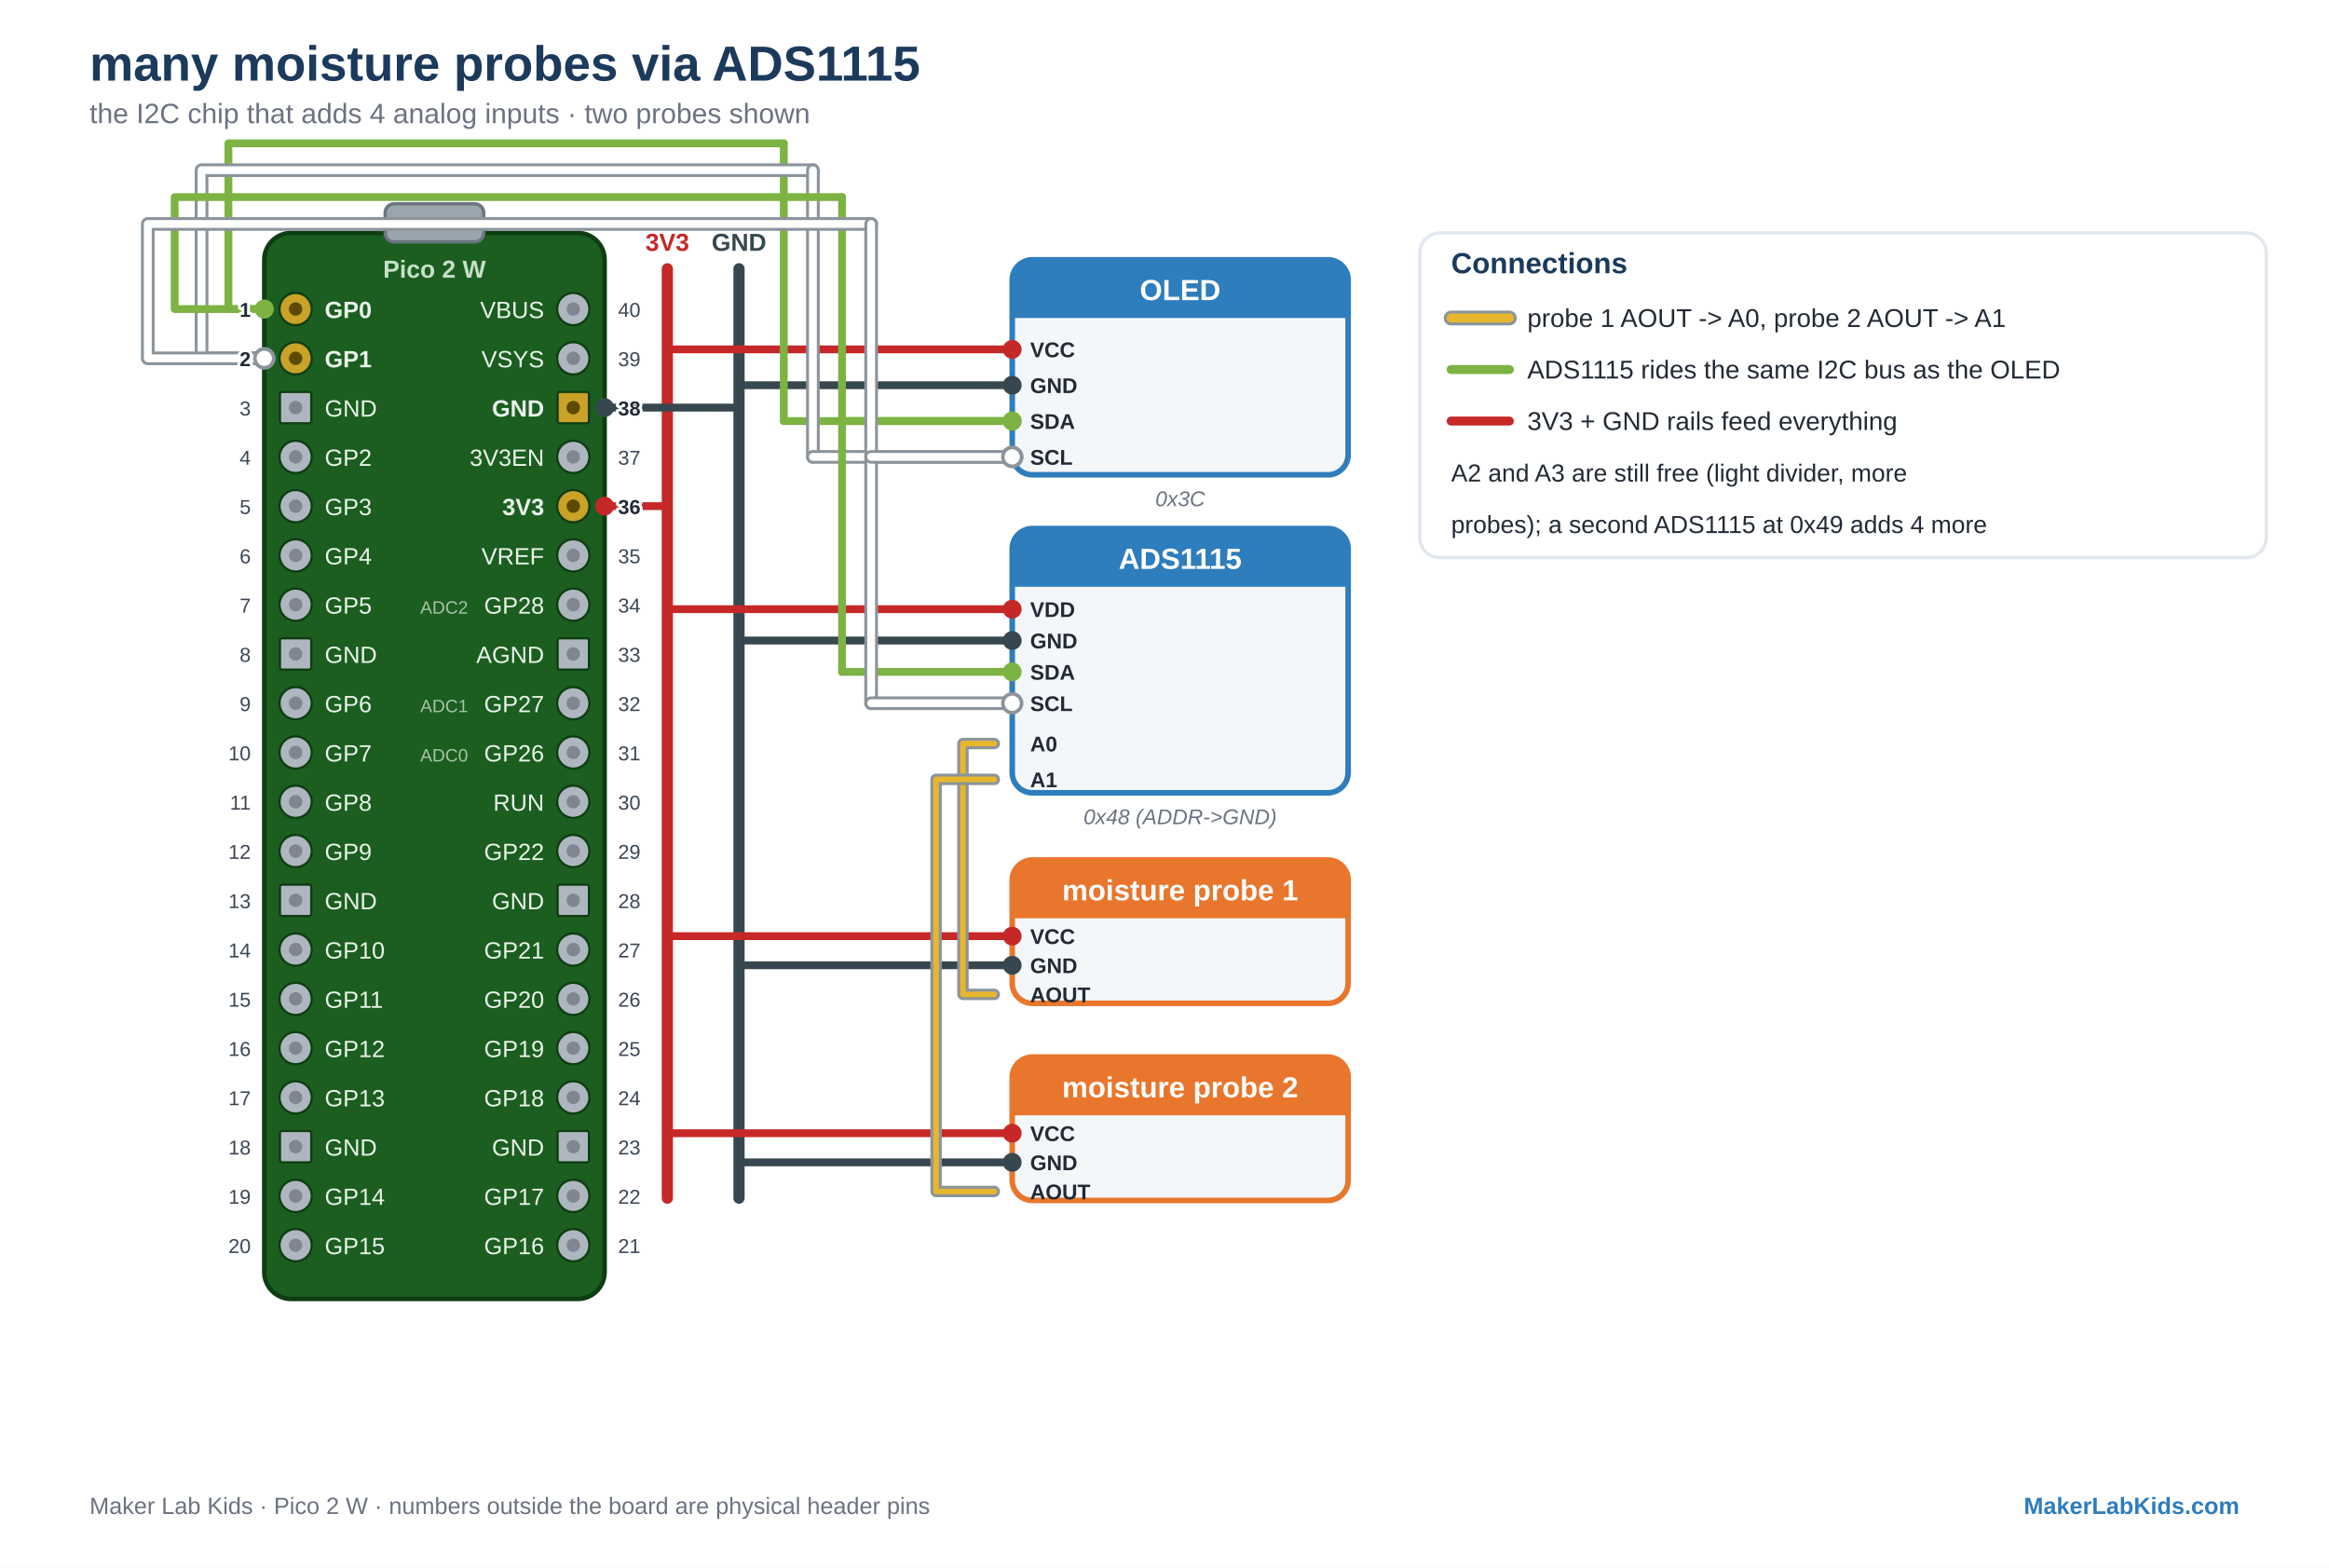
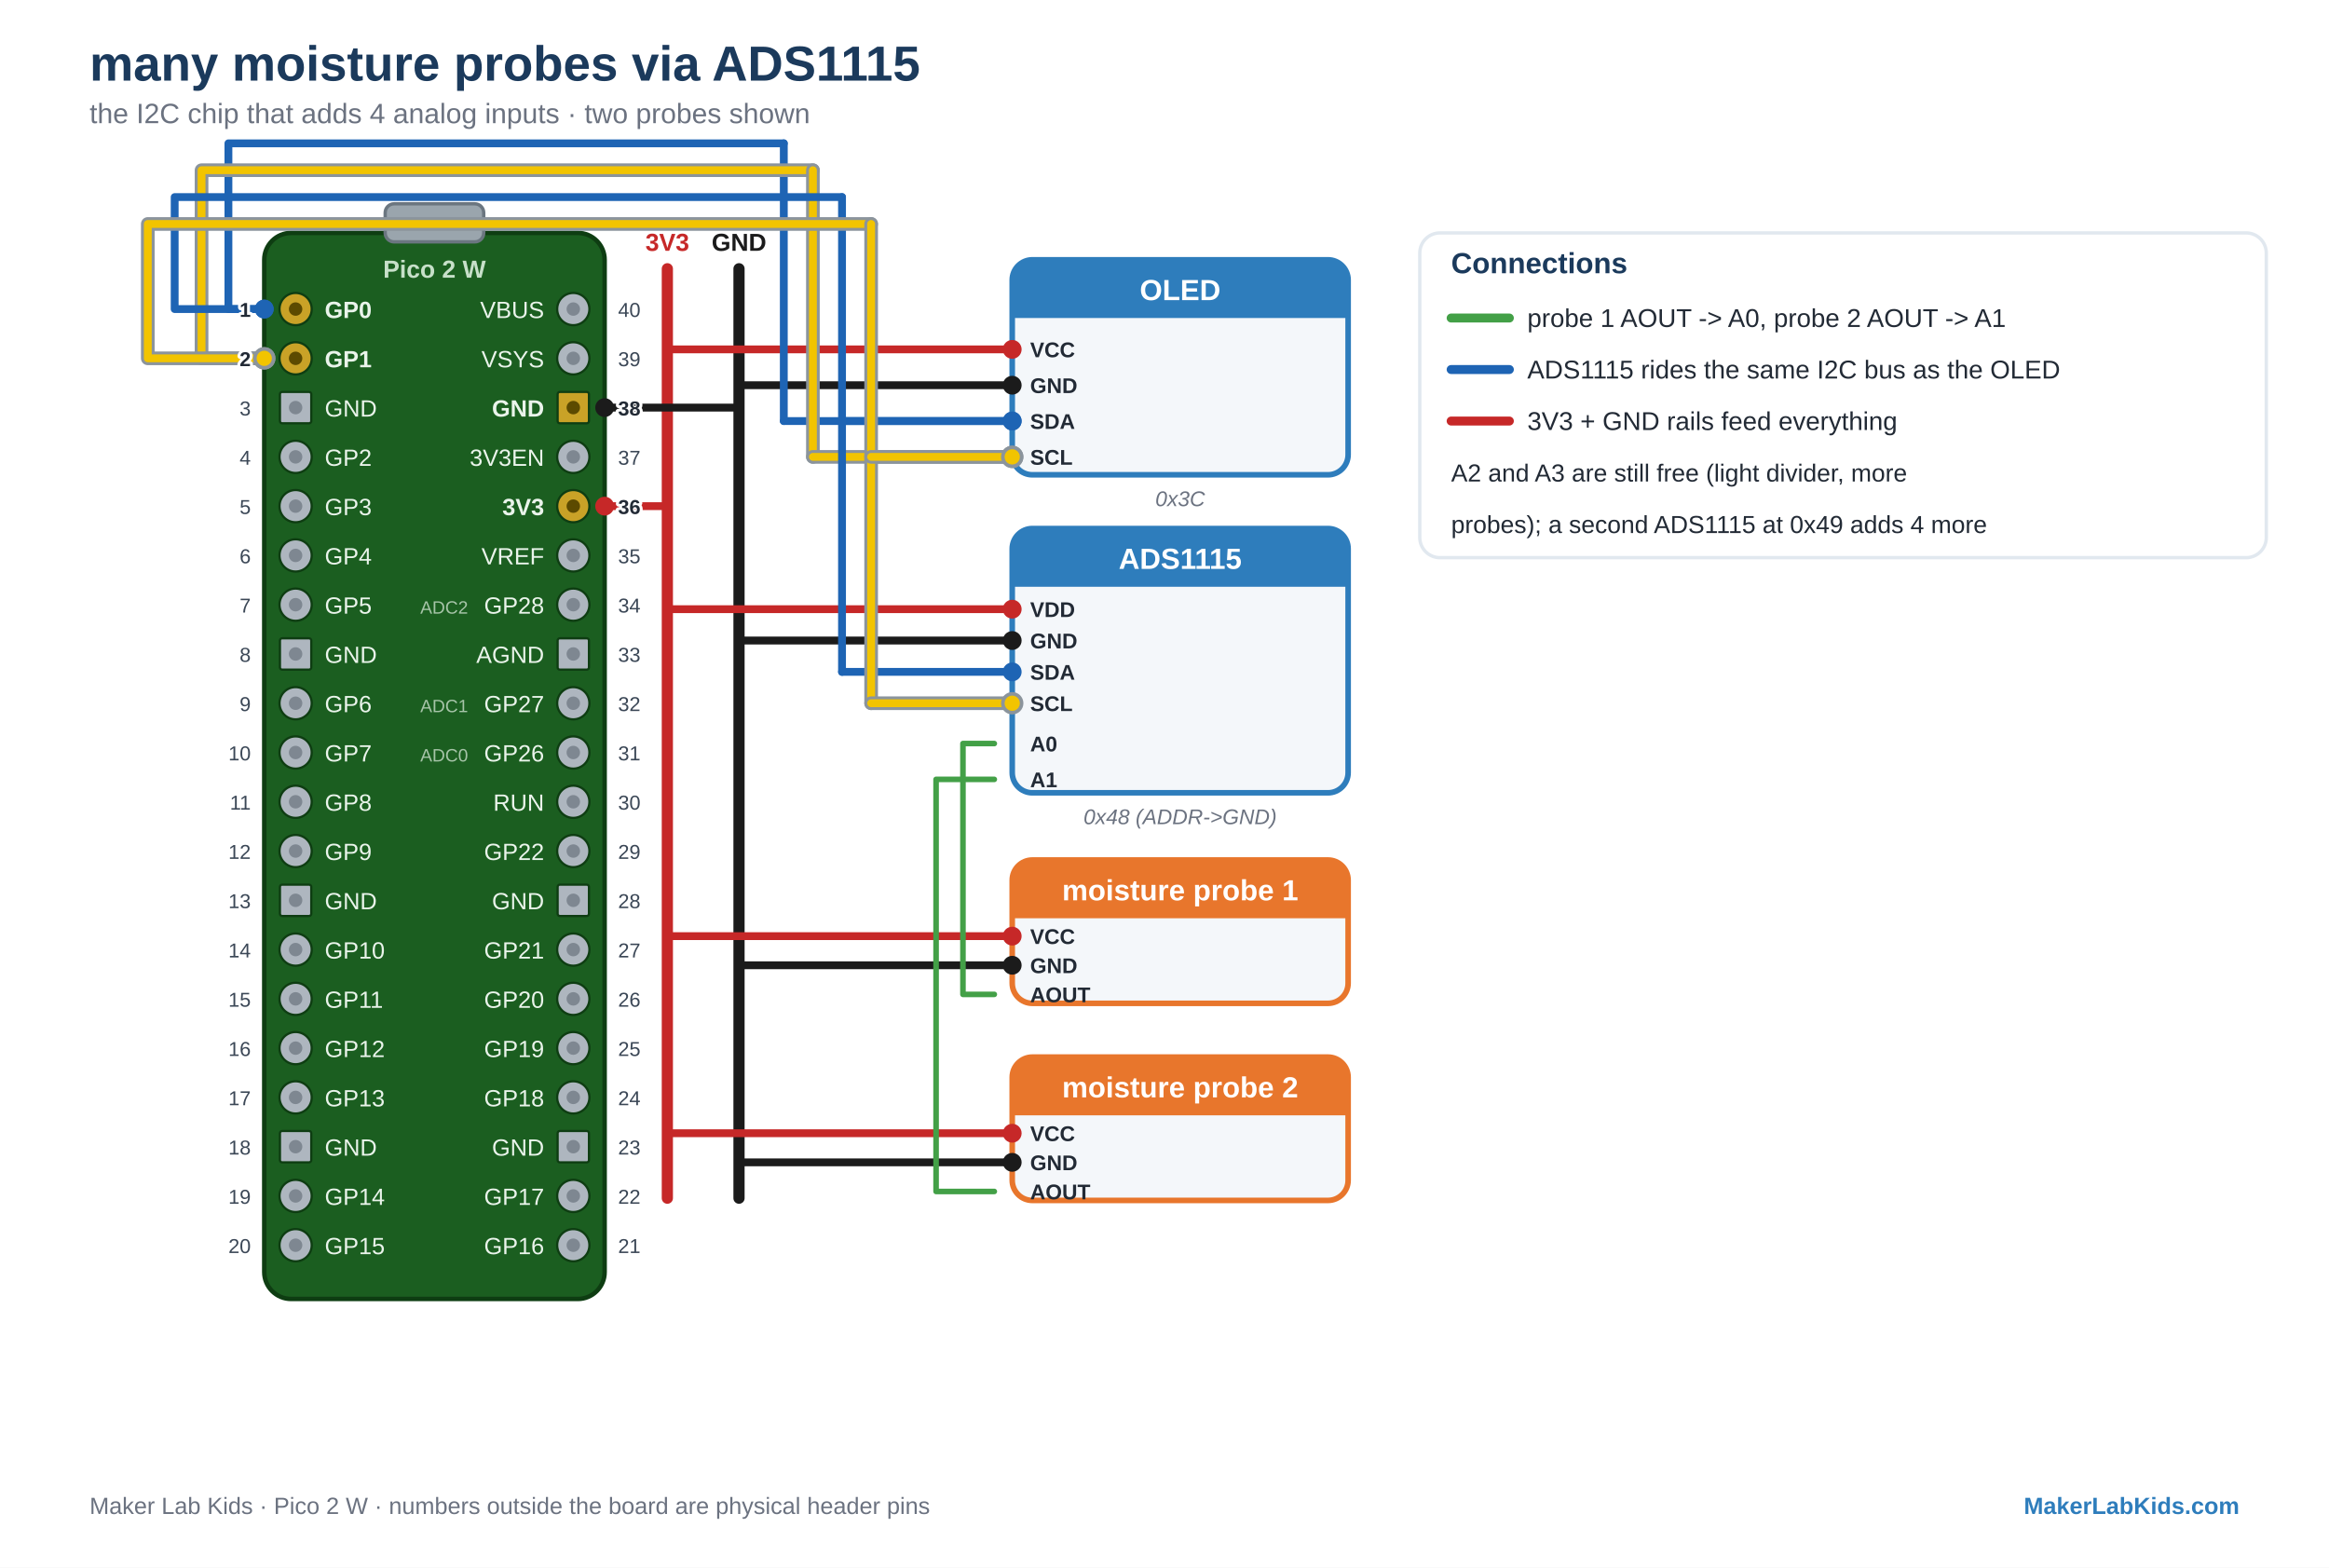
<svg xmlns="http://www.w3.org/2000/svg" viewBox="0 0 1040 700" font-family="Arial, Helvetica, sans-serif">
  <rect width="1040" height="700" fill="#FFFFFF" />
  <text x="40" y="36" font-family="Arial, Helvetica, sans-serif" font-size="22" fill="#1B3A5C" text-anchor="start" font-weight="bold">many moisture probes via ADS1115</text>
  <text x="40" y="55" font-family="Arial, Helvetica, sans-serif" font-size="12.5" fill="#6B7280" text-anchor="start">the I2C chip that adds 4 analog inputs  ·  two probes shown</text>
  <rect x="118" y="104" width="152" height="476" rx="12" fill="#1B5E20" stroke="#0E3D12" stroke-width="2" />
  <rect x="172" y="91" width="44" height="17" rx="4" fill="#9AA5AD" stroke="#6B7680" stroke-width="1.5" />
  <text x="194" y="124" font-family="Arial, Helvetica, sans-serif" font-size="11" fill="#C7E0C9" text-anchor="middle" font-weight="bold">Pico 2 W</text>
  <circle cx="132" cy="138" r="7.2" fill="#C9A227" stroke="#0E3D12" stroke-width="1" />
  <circle cx="132" cy="138" r="3" fill="#5C4A00" />
  <text x="145" y="142" font-family="Arial, Helvetica, sans-serif" font-size="10.5" fill="#EAF4EB" text-anchor="start" font-weight="bold">GP0</text>
  <circle cx="132" cy="160" r="7.2" fill="#C9A227" stroke="#0E3D12" stroke-width="1" />
  <circle cx="132" cy="160" r="3" fill="#5C4A00" />
  <text x="145" y="164" font-family="Arial, Helvetica, sans-serif" font-size="10.5" fill="#EAF4EB" text-anchor="start" font-weight="bold">GP1</text>
  <rect x="125" y="175" width="14" height="14" rx="1" fill="#AEB6BF" stroke="#0E3D12" stroke-width="1" />
  <circle cx="132" cy="182" r="3" fill="#7E8791" />
  <text x="145" y="186" font-family="Arial, Helvetica, sans-serif" font-size="10.5" fill="#EAF4EB" text-anchor="start">GND</text>
  <circle cx="132" cy="204" r="7.2" fill="#AEB6BF" stroke="#0E3D12" stroke-width="1" />
  <circle cx="132" cy="204" r="3" fill="#7E8791" />
  <text x="145" y="208" font-family="Arial, Helvetica, sans-serif" font-size="10.5" fill="#EAF4EB" text-anchor="start">GP2</text>
  <circle cx="132" cy="226" r="7.2" fill="#AEB6BF" stroke="#0E3D12" stroke-width="1" />
  <circle cx="132" cy="226" r="3" fill="#7E8791" />
  <text x="145" y="230" font-family="Arial, Helvetica, sans-serif" font-size="10.5" fill="#EAF4EB" text-anchor="start">GP3</text>
  <circle cx="132" cy="248" r="7.2" fill="#AEB6BF" stroke="#0E3D12" stroke-width="1" />
  <circle cx="132" cy="248" r="3" fill="#7E8791" />
  <text x="145" y="252" font-family="Arial, Helvetica, sans-serif" font-size="10.5" fill="#EAF4EB" text-anchor="start">GP4</text>
  <circle cx="132" cy="270" r="7.2" fill="#AEB6BF" stroke="#0E3D12" stroke-width="1" />
  <circle cx="132" cy="270" r="3" fill="#7E8791" />
  <text x="145" y="274" font-family="Arial, Helvetica, sans-serif" font-size="10.5" fill="#EAF4EB" text-anchor="start">GP5</text>
  <rect x="125" y="285" width="14" height="14" rx="1" fill="#AEB6BF" stroke="#0E3D12" stroke-width="1" />
  <circle cx="132" cy="292" r="3" fill="#7E8791" />
  <text x="145" y="296" font-family="Arial, Helvetica, sans-serif" font-size="10.5" fill="#EAF4EB" text-anchor="start">GND</text>
  <circle cx="132" cy="314" r="7.2" fill="#AEB6BF" stroke="#0E3D12" stroke-width="1" />
  <circle cx="132" cy="314" r="3" fill="#7E8791" />
  <text x="145" y="318" font-family="Arial, Helvetica, sans-serif" font-size="10.5" fill="#EAF4EB" text-anchor="start">GP6</text>
  <circle cx="132" cy="336" r="7.2" fill="#AEB6BF" stroke="#0E3D12" stroke-width="1" />
  <circle cx="132" cy="336" r="3" fill="#7E8791" />
  <text x="145" y="340" font-family="Arial, Helvetica, sans-serif" font-size="10.5" fill="#EAF4EB" text-anchor="start">GP7</text>
  <circle cx="132" cy="358" r="7.2" fill="#AEB6BF" stroke="#0E3D12" stroke-width="1" />
  <circle cx="132" cy="358" r="3" fill="#7E8791" />
  <text x="145" y="362" font-family="Arial, Helvetica, sans-serif" font-size="10.5" fill="#EAF4EB" text-anchor="start">GP8</text>
  <circle cx="132" cy="380" r="7.2" fill="#AEB6BF" stroke="#0E3D12" stroke-width="1" />
  <circle cx="132" cy="380" r="3" fill="#7E8791" />
  <text x="145" y="384" font-family="Arial, Helvetica, sans-serif" font-size="10.5" fill="#EAF4EB" text-anchor="start">GP9</text>
  <rect x="125" y="395" width="14" height="14" rx="1" fill="#AEB6BF" stroke="#0E3D12" stroke-width="1" />
  <circle cx="132" cy="402" r="3" fill="#7E8791" />
  <text x="145" y="406" font-family="Arial, Helvetica, sans-serif" font-size="10.5" fill="#EAF4EB" text-anchor="start">GND</text>
  <circle cx="132" cy="424" r="7.2" fill="#AEB6BF" stroke="#0E3D12" stroke-width="1" />
  <circle cx="132" cy="424" r="3" fill="#7E8791" />
  <text x="145" y="428" font-family="Arial, Helvetica, sans-serif" font-size="10.5" fill="#EAF4EB" text-anchor="start">GP10</text>
  <circle cx="132" cy="446" r="7.2" fill="#AEB6BF" stroke="#0E3D12" stroke-width="1" />
  <circle cx="132" cy="446" r="3" fill="#7E8791" />
  <text x="145" y="450" font-family="Arial, Helvetica, sans-serif" font-size="10.5" fill="#EAF4EB" text-anchor="start">GP11</text>
  <circle cx="132" cy="468" r="7.2" fill="#AEB6BF" stroke="#0E3D12" stroke-width="1" />
  <circle cx="132" cy="468" r="3" fill="#7E8791" />
  <text x="145" y="472" font-family="Arial, Helvetica, sans-serif" font-size="10.5" fill="#EAF4EB" text-anchor="start">GP12</text>
  <circle cx="132" cy="490" r="7.2" fill="#AEB6BF" stroke="#0E3D12" stroke-width="1" />
  <circle cx="132" cy="490" r="3" fill="#7E8791" />
  <text x="145" y="494" font-family="Arial, Helvetica, sans-serif" font-size="10.5" fill="#EAF4EB" text-anchor="start">GP13</text>
  <rect x="125" y="505" width="14" height="14" rx="1" fill="#AEB6BF" stroke="#0E3D12" stroke-width="1" />
  <circle cx="132" cy="512" r="3" fill="#7E8791" />
  <text x="145" y="516" font-family="Arial, Helvetica, sans-serif" font-size="10.5" fill="#EAF4EB" text-anchor="start">GND</text>
  <circle cx="132" cy="534" r="7.2" fill="#AEB6BF" stroke="#0E3D12" stroke-width="1" />
  <circle cx="132" cy="534" r="3" fill="#7E8791" />
  <text x="145" y="538" font-family="Arial, Helvetica, sans-serif" font-size="10.5" fill="#EAF4EB" text-anchor="start">GP14</text>
  <circle cx="132" cy="556" r="7.2" fill="#AEB6BF" stroke="#0E3D12" stroke-width="1" />
  <circle cx="132" cy="556" r="3" fill="#7E8791" />
  <text x="145" y="560" font-family="Arial, Helvetica, sans-serif" font-size="10.5" fill="#EAF4EB" text-anchor="start">GP15</text>
  <circle cx="256" cy="556" r="7.2" fill="#AEB6BF" stroke="#0E3D12" stroke-width="1" />
  <circle cx="256" cy="556" r="3" fill="#7E8791" />
  <text x="243" y="560" font-family="Arial, Helvetica, sans-serif" font-size="10.5" fill="#EAF4EB" text-anchor="end">GP16</text>
  <circle cx="256" cy="534" r="7.2" fill="#AEB6BF" stroke="#0E3D12" stroke-width="1" />
  <circle cx="256" cy="534" r="3" fill="#7E8791" />
  <text x="243" y="538" font-family="Arial, Helvetica, sans-serif" font-size="10.5" fill="#EAF4EB" text-anchor="end">GP17</text>
  <rect x="249" y="505" width="14" height="14" rx="1" fill="#AEB6BF" stroke="#0E3D12" stroke-width="1" />
  <circle cx="256" cy="512" r="3" fill="#7E8791" />
  <text x="243" y="516" font-family="Arial, Helvetica, sans-serif" font-size="10.5" fill="#EAF4EB" text-anchor="end">GND</text>
  <circle cx="256" cy="490" r="7.2" fill="#AEB6BF" stroke="#0E3D12" stroke-width="1" />
  <circle cx="256" cy="490" r="3" fill="#7E8791" />
  <text x="243" y="494" font-family="Arial, Helvetica, sans-serif" font-size="10.5" fill="#EAF4EB" text-anchor="end">GP18</text>
  <circle cx="256" cy="468" r="7.2" fill="#AEB6BF" stroke="#0E3D12" stroke-width="1" />
  <circle cx="256" cy="468" r="3" fill="#7E8791" />
  <text x="243" y="472" font-family="Arial, Helvetica, sans-serif" font-size="10.5" fill="#EAF4EB" text-anchor="end">GP19</text>
  <circle cx="256" cy="446" r="7.2" fill="#AEB6BF" stroke="#0E3D12" stroke-width="1" />
  <circle cx="256" cy="446" r="3" fill="#7E8791" />
  <text x="243" y="450" font-family="Arial, Helvetica, sans-serif" font-size="10.5" fill="#EAF4EB" text-anchor="end">GP20</text>
  <circle cx="256" cy="424" r="7.2" fill="#AEB6BF" stroke="#0E3D12" stroke-width="1" />
  <circle cx="256" cy="424" r="3" fill="#7E8791" />
  <text x="243" y="428" font-family="Arial, Helvetica, sans-serif" font-size="10.5" fill="#EAF4EB" text-anchor="end">GP21</text>
  <rect x="249" y="395" width="14" height="14" rx="1" fill="#AEB6BF" stroke="#0E3D12" stroke-width="1" />
  <circle cx="256" cy="402" r="3" fill="#7E8791" />
  <text x="243" y="406" font-family="Arial, Helvetica, sans-serif" font-size="10.5" fill="#EAF4EB" text-anchor="end">GND</text>
  <circle cx="256" cy="380" r="7.2" fill="#AEB6BF" stroke="#0E3D12" stroke-width="1" />
  <circle cx="256" cy="380" r="3" fill="#7E8791" />
  <text x="243" y="384" font-family="Arial, Helvetica, sans-serif" font-size="10.5" fill="#EAF4EB" text-anchor="end">GP22</text>
  <circle cx="256" cy="358" r="7.2" fill="#AEB6BF" stroke="#0E3D12" stroke-width="1" />
  <circle cx="256" cy="358" r="3" fill="#7E8791" />
  <text x="243" y="362" font-family="Arial, Helvetica, sans-serif" font-size="10.5" fill="#EAF4EB" text-anchor="end">RUN</text>
  <circle cx="256" cy="336" r="7.2" fill="#AEB6BF" stroke="#0E3D12" stroke-width="1" />
  <circle cx="256" cy="336" r="3" fill="#7E8791" />
  <text x="243" y="340" font-family="Arial, Helvetica, sans-serif" font-size="10.5" fill="#EAF4EB" text-anchor="end">GP26</text>
  <text x="209" y="340" font-family="Arial, Helvetica, sans-serif" font-size="8" fill="#A6C4A8" text-anchor="end">ADC0</text>
  <circle cx="256" cy="314" r="7.2" fill="#AEB6BF" stroke="#0E3D12" stroke-width="1" />
  <circle cx="256" cy="314" r="3" fill="#7E8791" />
  <text x="243" y="318" font-family="Arial, Helvetica, sans-serif" font-size="10.5" fill="#EAF4EB" text-anchor="end">GP27</text>
  <text x="209" y="318" font-family="Arial, Helvetica, sans-serif" font-size="8" fill="#A6C4A8" text-anchor="end">ADC1</text>
  <rect x="249" y="285" width="14" height="14" rx="1" fill="#AEB6BF" stroke="#0E3D12" stroke-width="1" />
  <circle cx="256" cy="292" r="3" fill="#7E8791" />
  <text x="243" y="296" font-family="Arial, Helvetica, sans-serif" font-size="10.5" fill="#EAF4EB" text-anchor="end">AGND</text>
  <circle cx="256" cy="270" r="7.2" fill="#AEB6BF" stroke="#0E3D12" stroke-width="1" />
  <circle cx="256" cy="270" r="3" fill="#7E8791" />
  <text x="243" y="274" font-family="Arial, Helvetica, sans-serif" font-size="10.5" fill="#EAF4EB" text-anchor="end">GP28</text>
  <text x="209" y="274" font-family="Arial, Helvetica, sans-serif" font-size="8" fill="#A6C4A8" text-anchor="end">ADC2</text>
  <circle cx="256" cy="248" r="7.2" fill="#AEB6BF" stroke="#0E3D12" stroke-width="1" />
  <circle cx="256" cy="248" r="3" fill="#7E8791" />
  <text x="243" y="252" font-family="Arial, Helvetica, sans-serif" font-size="10.5" fill="#EAF4EB" text-anchor="end">VREF</text>
  <circle cx="256" cy="226" r="7.2" fill="#C9A227" stroke="#0E3D12" stroke-width="1" />
  <circle cx="256" cy="226" r="3" fill="#5C4A00" />
  <text x="243" y="230" font-family="Arial, Helvetica, sans-serif" font-size="10.5" fill="#EAF4EB" text-anchor="end" font-weight="bold">3V3</text>
  <circle cx="256" cy="204" r="7.2" fill="#AEB6BF" stroke="#0E3D12" stroke-width="1" />
  <circle cx="256" cy="204" r="3" fill="#7E8791" />
  <text x="243" y="208" font-family="Arial, Helvetica, sans-serif" font-size="10.5" fill="#EAF4EB" text-anchor="end">3V3EN</text>
  <rect x="249" y="175" width="14" height="14" rx="1" fill="#C9A227" stroke="#0E3D12" stroke-width="1" />
  <circle cx="256" cy="182" r="3" fill="#5C4A00" />
  <text x="243" y="186" font-family="Arial, Helvetica, sans-serif" font-size="10.5" fill="#EAF4EB" text-anchor="end" font-weight="bold">GND</text>
  <circle cx="256" cy="160" r="7.2" fill="#AEB6BF" stroke="#0E3D12" stroke-width="1" />
  <circle cx="256" cy="160" r="3" fill="#7E8791" />
  <text x="243" y="164" font-family="Arial, Helvetica, sans-serif" font-size="10.5" fill="#EAF4EB" text-anchor="end">VSYS</text>
  <circle cx="256" cy="138" r="7.2" fill="#AEB6BF" stroke="#0E3D12" stroke-width="1" />
  <circle cx="256" cy="138" r="3" fill="#7E8791" />
  <text x="243" y="142" font-family="Arial, Helvetica, sans-serif" font-size="10.5" fill="#EAF4EB" text-anchor="end">VBUS</text>
  <path d="M298 120 L298 535" fill="none" stroke="#C62828" stroke-width="5" stroke-linejoin="round" stroke-linecap="round" />
-   <path d="M330 120 L330 535" fill="none" stroke="#37474F" stroke-width="5" stroke-linejoin="round" stroke-linecap="round" />
+   <path d="M330 120 L330 535" fill="none" stroke="#1B1B1B" stroke-width="5" stroke-linejoin="round" stroke-linecap="round" />
  <text x="298" y="112" font-family="Arial, Helvetica, sans-serif" font-size="11" fill="#C62828" text-anchor="middle" font-weight="bold">3V3</text>
-   <text x="330" y="112" font-family="Arial, Helvetica, sans-serif" font-size="11" fill="#37474F" text-anchor="middle" font-weight="bold">GND</text>
+   <text x="330" y="112" font-family="Arial, Helvetica, sans-serif" font-size="11" fill="#1B1B1B" text-anchor="middle" font-weight="bold">GND</text>
  <path d="M270 226 L298 226" fill="none" stroke="#C62828" stroke-width="3.5" stroke-linejoin="round" stroke-linecap="round" />
  <circle cx="270" cy="226" r="4.2" fill="#C62828" />
-   <path d="M270 182 L330 182" fill="none" stroke="#37474F" stroke-width="3.5" stroke-linejoin="round" stroke-linecap="round" />
-   <circle cx="270" cy="182" r="4.2" fill="#37474F" />
+   <path d="M270 182 L330 182" fill="none" stroke="#1B1B1B" stroke-width="3.5" stroke-linejoin="round" stroke-linecap="round" />
+   <circle cx="270" cy="182" r="4.2" fill="#1B1B1B" />
  <rect x="452" y="116" width="150" height="96" rx="9" fill="#F4F7FA" stroke="#2E7DBC" stroke-width="2.5" />
  <path d="M452 125 q0 -9 9 -9 h132 q9 0 9 9 v17 h-150 z" fill="#2E7DBC" />
  <text x="527" y="134" font-family="Arial, Helvetica, sans-serif" font-size="13" fill="#FFFFFF" text-anchor="middle" font-weight="bold">OLED</text>
  <text x="527" y="226" font-family="Arial, Helvetica, sans-serif" font-size="9.5" fill="#6B7280" text-anchor="middle" font-style="italic">0x3C</text>
  <text x="460" y="159.5" font-family="Arial, Helvetica, sans-serif" font-size="9.5" fill="#222A35" text-anchor="start" font-weight="bold">VCC</text>
  <text x="460" y="175.5" font-family="Arial, Helvetica, sans-serif" font-size="9.5" fill="#222A35" text-anchor="start" font-weight="bold">GND</text>
  <text x="460" y="191.5" font-family="Arial, Helvetica, sans-serif" font-size="9.5" fill="#222A35" text-anchor="start" font-weight="bold">SDA</text>
  <text x="460" y="207.5" font-family="Arial, Helvetica, sans-serif" font-size="9.5" fill="#222A35" text-anchor="start" font-weight="bold">SCL</text>
  <path d="M298 156 L452 156" fill="none" stroke="#C62828" stroke-width="3.5" stroke-linejoin="round" stroke-linecap="round" />
  <circle cx="452" cy="156" r="4.2" fill="#C62828" />
-   <path d="M330 172 L452 172" fill="none" stroke="#37474F" stroke-width="3.5" stroke-linejoin="round" stroke-linecap="round" />
-   <circle cx="452" cy="172" r="4.2" fill="#37474F" />
-   <path d="M118 138 L102 138 L102 64 L350 64" fill="none" stroke="#7CB342" stroke-width="3.5" stroke-linejoin="round" stroke-linecap="round" />
-   <circle cx="118" cy="138" r="4.2" fill="#7CB342" />
-   <path d="M350 64 L350 188" fill="none" stroke="#7CB342" stroke-width="3.5" stroke-linejoin="round" stroke-linecap="round" />
-   <path d="M350 188 L452 188" fill="none" stroke="#7CB342" stroke-width="3.5" stroke-linejoin="round" stroke-linecap="round" />
-   <circle cx="452" cy="188" r="4.2" fill="#7CB342" />
+   <path d="M330 172 L452 172" fill="none" stroke="#1B1B1B" stroke-width="3.5" stroke-linejoin="round" stroke-linecap="round" />
+   <circle cx="452" cy="172" r="4.2" fill="#1B1B1B" />
+   <path d="M118 138 L102 138 L102 64 L350 64" fill="none" stroke="#1E64B4" stroke-width="3.5" stroke-linejoin="round" stroke-linecap="round" />
+   <circle cx="118" cy="138" r="4.2" fill="#1E64B4" />
+   <path d="M350 64 L350 188" fill="none" stroke="#1E64B4" stroke-width="3.5" stroke-linejoin="round" stroke-linecap="round" />
+   <path d="M350 188 L452 188" fill="none" stroke="#1E64B4" stroke-width="3.5" stroke-linejoin="round" stroke-linecap="round" />
+   <circle cx="452" cy="188" r="4.2" fill="#1E64B4" />
  <path d="M118 160 L90 160 L90 76 L363 76" fill="none" stroke="#8B949C" stroke-width="6.1" stroke-linejoin="round" stroke-linecap="round" />
-   <path d="M118 160 L90 160 L90 76 L363 76" fill="none" stroke="#FFFFFF" stroke-width="3.5" stroke-linejoin="round" stroke-linecap="round" />
-   <circle cx="118" cy="160" r="4.2" fill="#FFFFFF" stroke="#8B949C" stroke-width="1.6" />
+   <path d="M118 160 L90 160 L90 76 L363 76" fill="none" stroke="#F2C400" stroke-width="3.5" stroke-linejoin="round" stroke-linecap="round" />
+   <circle cx="118" cy="160" r="4.2" fill="#F2C400" stroke="#8B949C" stroke-width="1.6" />
  <path d="M363 76 L363 204" fill="none" stroke="#8B949C" stroke-width="6.1" stroke-linejoin="round" stroke-linecap="round" />
-   <path d="M363 76 L363 204" fill="none" stroke="#FFFFFF" stroke-width="3.5" stroke-linejoin="round" stroke-linecap="round" />
+   <path d="M363 76 L363 204" fill="none" stroke="#F2C400" stroke-width="3.5" stroke-linejoin="round" stroke-linecap="round" />
  <path d="M363 204 L452 204" fill="none" stroke="#8B949C" stroke-width="6.1" stroke-linejoin="round" stroke-linecap="round" />
-   <path d="M363 204 L452 204" fill="none" stroke="#FFFFFF" stroke-width="3.5" stroke-linejoin="round" stroke-linecap="round" />
-   <circle cx="452" cy="204" r="4.2" fill="#FFFFFF" stroke="#8B949C" stroke-width="1.6" />
+   <path d="M363 204 L452 204" fill="none" stroke="#F2C400" stroke-width="3.5" stroke-linejoin="round" stroke-linecap="round" />
+   <circle cx="452" cy="204" r="4.2" fill="#F2C400" stroke="#8B949C" stroke-width="1.6" />
  <rect x="452" y="236" width="150" height="118" rx="9" fill="#F4F7FA" stroke="#2E7DBC" stroke-width="2.5" />
  <path d="M452 245 q0 -9 9 -9 h132 q9 0 9 9 v17 h-150 z" fill="#2E7DBC" />
  <text x="527" y="254" font-family="Arial, Helvetica, sans-serif" font-size="13" fill="#FFFFFF" text-anchor="middle" font-weight="bold">ADS1115</text>
  <text x="527" y="368" font-family="Arial, Helvetica, sans-serif" font-size="9.5" fill="#6B7280" text-anchor="middle" font-style="italic">0x48 (ADDR-&gt;GND)</text>
  <text x="460" y="275.5" font-family="Arial, Helvetica, sans-serif" font-size="9.5" fill="#222A35" text-anchor="start" font-weight="bold">VDD</text>
  <text x="460" y="289.5" font-family="Arial, Helvetica, sans-serif" font-size="9.5" fill="#222A35" text-anchor="start" font-weight="bold">GND</text>
  <text x="460" y="303.5" font-family="Arial, Helvetica, sans-serif" font-size="9.5" fill="#222A35" text-anchor="start" font-weight="bold">SDA</text>
  <text x="460" y="317.5" font-family="Arial, Helvetica, sans-serif" font-size="9.5" fill="#222A35" text-anchor="start" font-weight="bold">SCL</text>
  <text x="460" y="335.5" font-family="Arial, Helvetica, sans-serif" font-size="9.5" fill="#222A35" text-anchor="start" font-weight="bold">A0</text>
  <text x="460" y="351.5" font-family="Arial, Helvetica, sans-serif" font-size="9.5" fill="#222A35" text-anchor="start" font-weight="bold">A1</text>
  <path d="M298 272 L452 272" fill="none" stroke="#C62828" stroke-width="3.5" stroke-linejoin="round" stroke-linecap="round" />
  <circle cx="452" cy="272" r="4.2" fill="#C62828" />
-   <path d="M330 286 L452 286" fill="none" stroke="#37474F" stroke-width="3.5" stroke-linejoin="round" stroke-linecap="round" />
-   <circle cx="452" cy="286" r="4.2" fill="#37474F" />
-   <path d="M118 138 L78 138 L78 88 L376 88" fill="none" stroke="#7CB342" stroke-width="3.5" stroke-linejoin="round" stroke-linecap="round" />
-   <circle cx="118" cy="138" r="4.2" fill="#7CB342" />
-   <path d="M376 88 L376 300" fill="none" stroke="#7CB342" stroke-width="3.5" stroke-linejoin="round" stroke-linecap="round" />
-   <path d="M376 188 L452 188" fill="none" stroke="#7CB342" stroke-width="3.5" stroke-linejoin="round" stroke-linecap="round" />
-   <circle cx="452" cy="188" r="4.2" fill="#7CB342" />
-   <path d="M376 300 L452 300" fill="none" stroke="#7CB342" stroke-width="3.5" stroke-linejoin="round" stroke-linecap="round" />
-   <circle cx="452" cy="300" r="4.2" fill="#7CB342" />
+   <path d="M330 286 L452 286" fill="none" stroke="#1B1B1B" stroke-width="3.5" stroke-linejoin="round" stroke-linecap="round" />
+   <circle cx="452" cy="286" r="4.2" fill="#1B1B1B" />
+   <path d="M118 138 L78 138 L78 88 L376 88" fill="none" stroke="#1E64B4" stroke-width="3.5" stroke-linejoin="round" stroke-linecap="round" />
+   <circle cx="118" cy="138" r="4.2" fill="#1E64B4" />
+   <path d="M376 88 L376 300" fill="none" stroke="#1E64B4" stroke-width="3.5" stroke-linejoin="round" stroke-linecap="round" />
+   <path d="M376 188 L452 188" fill="none" stroke="#1E64B4" stroke-width="3.5" stroke-linejoin="round" stroke-linecap="round" />
+   <circle cx="452" cy="188" r="4.2" fill="#1E64B4" />
+   <path d="M376 300 L452 300" fill="none" stroke="#1E64B4" stroke-width="3.5" stroke-linejoin="round" stroke-linecap="round" />
+   <circle cx="452" cy="300" r="4.2" fill="#1E64B4" />
  <path d="M118 160 L66 160 L66 100 L389 100" fill="none" stroke="#8B949C" stroke-width="6.1" stroke-linejoin="round" stroke-linecap="round" />
-   <path d="M118 160 L66 160 L66 100 L389 100" fill="none" stroke="#FFFFFF" stroke-width="3.5" stroke-linejoin="round" stroke-linecap="round" />
-   <circle cx="118" cy="160" r="4.2" fill="#FFFFFF" stroke="#8B949C" stroke-width="1.6" />
+   <path d="M118 160 L66 160 L66 100 L389 100" fill="none" stroke="#F2C400" stroke-width="3.5" stroke-linejoin="round" stroke-linecap="round" />
+   <circle cx="118" cy="160" r="4.2" fill="#F2C400" stroke="#8B949C" stroke-width="1.6" />
  <path d="M389 100 L389 314" fill="none" stroke="#8B949C" stroke-width="6.1" stroke-linejoin="round" stroke-linecap="round" />
-   <path d="M389 100 L389 314" fill="none" stroke="#FFFFFF" stroke-width="3.5" stroke-linejoin="round" stroke-linecap="round" />
+   <path d="M389 100 L389 314" fill="none" stroke="#F2C400" stroke-width="3.5" stroke-linejoin="round" stroke-linecap="round" />
  <path d="M389 204 L452 204" fill="none" stroke="#8B949C" stroke-width="6.1" stroke-linejoin="round" stroke-linecap="round" />
-   <path d="M389 204 L452 204" fill="none" stroke="#FFFFFF" stroke-width="3.5" stroke-linejoin="round" stroke-linecap="round" />
-   <circle cx="452" cy="204" r="4.2" fill="#FFFFFF" stroke="#8B949C" stroke-width="1.6" />
+   <path d="M389 204 L452 204" fill="none" stroke="#F2C400" stroke-width="3.5" stroke-linejoin="round" stroke-linecap="round" />
+   <circle cx="452" cy="204" r="4.2" fill="#F2C400" stroke="#8B949C" stroke-width="1.6" />
  <path d="M389 314 L452 314" fill="none" stroke="#8B949C" stroke-width="6.1" stroke-linejoin="round" stroke-linecap="round" />
-   <path d="M389 314 L452 314" fill="none" stroke="#FFFFFF" stroke-width="3.5" stroke-linejoin="round" stroke-linecap="round" />
-   <circle cx="452" cy="314" r="4.2" fill="#FFFFFF" stroke="#8B949C" stroke-width="1.6" />
+   <path d="M389 314 L452 314" fill="none" stroke="#F2C400" stroke-width="3.5" stroke-linejoin="round" stroke-linecap="round" />
+   <circle cx="452" cy="314" r="4.2" fill="#F2C400" stroke="#8B949C" stroke-width="1.6" />
  <rect x="452" y="384" width="150" height="64" rx="9" fill="#F4F7FA" stroke="#E8762C" stroke-width="2.5" />
  <path d="M452 393 q0 -9 9 -9 h132 q9 0 9 9 v17 h-150 z" fill="#E8762C" />
  <text x="527" y="402" font-family="Arial, Helvetica, sans-serif" font-size="13" fill="#FFFFFF" text-anchor="middle" font-weight="bold">moisture probe 1</text>
  <text x="460" y="421.5" font-family="Arial, Helvetica, sans-serif" font-size="9.5" fill="#222A35" text-anchor="start" font-weight="bold">VCC</text>
  <text x="460" y="434.5" font-family="Arial, Helvetica, sans-serif" font-size="9.5" fill="#222A35" text-anchor="start" font-weight="bold">GND</text>
  <text x="460" y="447.5" font-family="Arial, Helvetica, sans-serif" font-size="9.5" fill="#222A35" text-anchor="start" font-weight="bold">AOUT</text>
  <rect x="452" y="472" width="150" height="64" rx="9" fill="#F4F7FA" stroke="#E8762C" stroke-width="2.5" />
  <path d="M452 481 q0 -9 9 -9 h132 q9 0 9 9 v17 h-150 z" fill="#E8762C" />
  <text x="527" y="490" font-family="Arial, Helvetica, sans-serif" font-size="13" fill="#FFFFFF" text-anchor="middle" font-weight="bold">moisture probe 2</text>
  <text x="460" y="509.5" font-family="Arial, Helvetica, sans-serif" font-size="9.5" fill="#222A35" text-anchor="start" font-weight="bold">VCC</text>
  <text x="460" y="522.5" font-family="Arial, Helvetica, sans-serif" font-size="9.5" fill="#222A35" text-anchor="start" font-weight="bold">GND</text>
  <text x="460" y="535.5" font-family="Arial, Helvetica, sans-serif" font-size="9.5" fill="#222A35" text-anchor="start" font-weight="bold">AOUT</text>
  <path d="M298 418 L452 418" fill="none" stroke="#C62828" stroke-width="3.5" stroke-linejoin="round" stroke-linecap="round" />
  <circle cx="452" cy="418" r="4.2" fill="#C62828" />
-   <path d="M330 431 L452 431" fill="none" stroke="#37474F" stroke-width="3.5" stroke-linejoin="round" stroke-linecap="round" />
-   <circle cx="452" cy="431" r="4.2" fill="#37474F" />
+   <path d="M330 431 L452 431" fill="none" stroke="#1B1B1B" stroke-width="3.5" stroke-linejoin="round" stroke-linecap="round" />
+   <circle cx="452" cy="431" r="4.2" fill="#1B1B1B" />
  <path d="M298 506 L452 506" fill="none" stroke="#C62828" stroke-width="3.5" stroke-linejoin="round" stroke-linecap="round" />
  <circle cx="452" cy="506" r="4.2" fill="#C62828" />
-   <path d="M330 519 L452 519" fill="none" stroke="#37474F" stroke-width="3.5" stroke-linejoin="round" stroke-linecap="round" />
-   <circle cx="452" cy="519" r="4.2" fill="#37474F" />
-   <path d="M444 444 L430 444 L430 332 L444 332" fill="none" stroke="#8B949C" stroke-width="5.1" stroke-linejoin="round" stroke-linecap="round" />
-   <path d="M444 444 L430 444 L430 332 L444 332" fill="none" stroke="#E8B62C" stroke-width="2.5" stroke-linejoin="round" stroke-linecap="round" />
-   <path d="M444 532 L418 532 L418 348 L444 348" fill="none" stroke="#8B949C" stroke-width="5.1" stroke-linejoin="round" stroke-linecap="round" />
-   <path d="M444 532 L418 532 L418 348 L444 348" fill="none" stroke="#E8B62C" stroke-width="2.5" stroke-linejoin="round" stroke-linecap="round" />
+   <path d="M330 519 L452 519" fill="none" stroke="#1B1B1B" stroke-width="3.5" stroke-linejoin="round" stroke-linecap="round" />
+   <circle cx="452" cy="519" r="4.2" fill="#1B1B1B" />
+   <path d="M444 444 L430 444 L430 332 L444 332" fill="none" stroke="#43A047" stroke-width="2.5" stroke-linejoin="round" stroke-linecap="round" />
+   <path d="M444 532 L418 532 L418 348 L444 348" fill="none" stroke="#43A047" stroke-width="2.5" stroke-linejoin="round" stroke-linecap="round" />
  <text x="112" y="141.5" font-family="Arial, Helvetica, sans-serif" font-size="9" fill="#222A35" text-anchor="end" font-weight="bold" stroke="#FFFFFF" stroke-width="2.6" paint-order="stroke" stroke-linejoin="round">1</text>
  <text x="112" y="163.5" font-family="Arial, Helvetica, sans-serif" font-size="9" fill="#222A35" text-anchor="end" font-weight="bold" stroke="#FFFFFF" stroke-width="2.6" paint-order="stroke" stroke-linejoin="round">2</text>
  <text x="112" y="185.5" font-family="Arial, Helvetica, sans-serif" font-size="9" fill="#3B4756" text-anchor="end" stroke="#FFFFFF" stroke-width="2.6" paint-order="stroke" stroke-linejoin="round">3</text>
  <text x="112" y="207.5" font-family="Arial, Helvetica, sans-serif" font-size="9" fill="#3B4756" text-anchor="end" stroke="#FFFFFF" stroke-width="2.6" paint-order="stroke" stroke-linejoin="round">4</text>
  <text x="112" y="229.5" font-family="Arial, Helvetica, sans-serif" font-size="9" fill="#3B4756" text-anchor="end" stroke="#FFFFFF" stroke-width="2.6" paint-order="stroke" stroke-linejoin="round">5</text>
  <text x="112" y="251.5" font-family="Arial, Helvetica, sans-serif" font-size="9" fill="#3B4756" text-anchor="end" stroke="#FFFFFF" stroke-width="2.6" paint-order="stroke" stroke-linejoin="round">6</text>
  <text x="112" y="273.5" font-family="Arial, Helvetica, sans-serif" font-size="9" fill="#3B4756" text-anchor="end" stroke="#FFFFFF" stroke-width="2.6" paint-order="stroke" stroke-linejoin="round">7</text>
  <text x="112" y="295.5" font-family="Arial, Helvetica, sans-serif" font-size="9" fill="#3B4756" text-anchor="end" stroke="#FFFFFF" stroke-width="2.6" paint-order="stroke" stroke-linejoin="round">8</text>
  <text x="112" y="317.5" font-family="Arial, Helvetica, sans-serif" font-size="9" fill="#3B4756" text-anchor="end" stroke="#FFFFFF" stroke-width="2.6" paint-order="stroke" stroke-linejoin="round">9</text>
  <text x="112" y="339.5" font-family="Arial, Helvetica, sans-serif" font-size="9" fill="#3B4756" text-anchor="end" stroke="#FFFFFF" stroke-width="2.6" paint-order="stroke" stroke-linejoin="round">10</text>
  <text x="112" y="361.5" font-family="Arial, Helvetica, sans-serif" font-size="9" fill="#3B4756" text-anchor="end" stroke="#FFFFFF" stroke-width="2.6" paint-order="stroke" stroke-linejoin="round">11</text>
  <text x="112" y="383.5" font-family="Arial, Helvetica, sans-serif" font-size="9" fill="#3B4756" text-anchor="end" stroke="#FFFFFF" stroke-width="2.6" paint-order="stroke" stroke-linejoin="round">12</text>
  <text x="112" y="405.5" font-family="Arial, Helvetica, sans-serif" font-size="9" fill="#3B4756" text-anchor="end" stroke="#FFFFFF" stroke-width="2.6" paint-order="stroke" stroke-linejoin="round">13</text>
  <text x="112" y="427.5" font-family="Arial, Helvetica, sans-serif" font-size="9" fill="#3B4756" text-anchor="end" stroke="#FFFFFF" stroke-width="2.6" paint-order="stroke" stroke-linejoin="round">14</text>
  <text x="112" y="449.5" font-family="Arial, Helvetica, sans-serif" font-size="9" fill="#3B4756" text-anchor="end" stroke="#FFFFFF" stroke-width="2.6" paint-order="stroke" stroke-linejoin="round">15</text>
  <text x="112" y="471.5" font-family="Arial, Helvetica, sans-serif" font-size="9" fill="#3B4756" text-anchor="end" stroke="#FFFFFF" stroke-width="2.6" paint-order="stroke" stroke-linejoin="round">16</text>
  <text x="112" y="493.5" font-family="Arial, Helvetica, sans-serif" font-size="9" fill="#3B4756" text-anchor="end" stroke="#FFFFFF" stroke-width="2.6" paint-order="stroke" stroke-linejoin="round">17</text>
  <text x="112" y="515.5" font-family="Arial, Helvetica, sans-serif" font-size="9" fill="#3B4756" text-anchor="end" stroke="#FFFFFF" stroke-width="2.6" paint-order="stroke" stroke-linejoin="round">18</text>
  <text x="112" y="537.5" font-family="Arial, Helvetica, sans-serif" font-size="9" fill="#3B4756" text-anchor="end" stroke="#FFFFFF" stroke-width="2.6" paint-order="stroke" stroke-linejoin="round">19</text>
  <text x="112" y="559.5" font-family="Arial, Helvetica, sans-serif" font-size="9" fill="#3B4756" text-anchor="end" stroke="#FFFFFF" stroke-width="2.6" paint-order="stroke" stroke-linejoin="round">20</text>
  <text x="276" y="559.5" font-family="Arial, Helvetica, sans-serif" font-size="9" fill="#3B4756" text-anchor="start" stroke="#FFFFFF" stroke-width="2.6" paint-order="stroke" stroke-linejoin="round">21</text>
  <text x="276" y="537.5" font-family="Arial, Helvetica, sans-serif" font-size="9" fill="#3B4756" text-anchor="start" stroke="#FFFFFF" stroke-width="2.6" paint-order="stroke" stroke-linejoin="round">22</text>
  <text x="276" y="515.5" font-family="Arial, Helvetica, sans-serif" font-size="9" fill="#3B4756" text-anchor="start" stroke="#FFFFFF" stroke-width="2.6" paint-order="stroke" stroke-linejoin="round">23</text>
  <text x="276" y="493.5" font-family="Arial, Helvetica, sans-serif" font-size="9" fill="#3B4756" text-anchor="start" stroke="#FFFFFF" stroke-width="2.6" paint-order="stroke" stroke-linejoin="round">24</text>
  <text x="276" y="471.5" font-family="Arial, Helvetica, sans-serif" font-size="9" fill="#3B4756" text-anchor="start" stroke="#FFFFFF" stroke-width="2.6" paint-order="stroke" stroke-linejoin="round">25</text>
  <text x="276" y="449.5" font-family="Arial, Helvetica, sans-serif" font-size="9" fill="#3B4756" text-anchor="start" stroke="#FFFFFF" stroke-width="2.6" paint-order="stroke" stroke-linejoin="round">26</text>
  <text x="276" y="427.5" font-family="Arial, Helvetica, sans-serif" font-size="9" fill="#3B4756" text-anchor="start" stroke="#FFFFFF" stroke-width="2.6" paint-order="stroke" stroke-linejoin="round">27</text>
  <text x="276" y="405.5" font-family="Arial, Helvetica, sans-serif" font-size="9" fill="#3B4756" text-anchor="start" stroke="#FFFFFF" stroke-width="2.6" paint-order="stroke" stroke-linejoin="round">28</text>
  <text x="276" y="383.5" font-family="Arial, Helvetica, sans-serif" font-size="9" fill="#3B4756" text-anchor="start" stroke="#FFFFFF" stroke-width="2.6" paint-order="stroke" stroke-linejoin="round">29</text>
  <text x="276" y="361.5" font-family="Arial, Helvetica, sans-serif" font-size="9" fill="#3B4756" text-anchor="start" stroke="#FFFFFF" stroke-width="2.6" paint-order="stroke" stroke-linejoin="round">30</text>
  <text x="276" y="339.5" font-family="Arial, Helvetica, sans-serif" font-size="9" fill="#3B4756" text-anchor="start" stroke="#FFFFFF" stroke-width="2.6" paint-order="stroke" stroke-linejoin="round">31</text>
  <text x="276" y="317.5" font-family="Arial, Helvetica, sans-serif" font-size="9" fill="#3B4756" text-anchor="start" stroke="#FFFFFF" stroke-width="2.6" paint-order="stroke" stroke-linejoin="round">32</text>
  <text x="276" y="295.5" font-family="Arial, Helvetica, sans-serif" font-size="9" fill="#3B4756" text-anchor="start" stroke="#FFFFFF" stroke-width="2.6" paint-order="stroke" stroke-linejoin="round">33</text>
  <text x="276" y="273.5" font-family="Arial, Helvetica, sans-serif" font-size="9" fill="#3B4756" text-anchor="start" stroke="#FFFFFF" stroke-width="2.6" paint-order="stroke" stroke-linejoin="round">34</text>
  <text x="276" y="251.5" font-family="Arial, Helvetica, sans-serif" font-size="9" fill="#3B4756" text-anchor="start" stroke="#FFFFFF" stroke-width="2.6" paint-order="stroke" stroke-linejoin="round">35</text>
  <text x="276" y="229.5" font-family="Arial, Helvetica, sans-serif" font-size="9" fill="#222A35" text-anchor="start" font-weight="bold" stroke="#FFFFFF" stroke-width="2.6" paint-order="stroke" stroke-linejoin="round">36</text>
  <text x="276" y="207.5" font-family="Arial, Helvetica, sans-serif" font-size="9" fill="#3B4756" text-anchor="start" stroke="#FFFFFF" stroke-width="2.6" paint-order="stroke" stroke-linejoin="round">37</text>
  <text x="276" y="185.5" font-family="Arial, Helvetica, sans-serif" font-size="9" fill="#222A35" text-anchor="start" font-weight="bold" stroke="#FFFFFF" stroke-width="2.6" paint-order="stroke" stroke-linejoin="round">38</text>
  <text x="276" y="163.5" font-family="Arial, Helvetica, sans-serif" font-size="9" fill="#3B4756" text-anchor="start" stroke="#FFFFFF" stroke-width="2.6" paint-order="stroke" stroke-linejoin="round">39</text>
  <text x="276" y="141.5" font-family="Arial, Helvetica, sans-serif" font-size="9" fill="#3B4756" text-anchor="start" stroke="#FFFFFF" stroke-width="2.6" paint-order="stroke" stroke-linejoin="round">40</text>
  <rect x="634" y="104" width="378" height="145" rx="9" fill="#FFFFFF" stroke="#E1E8EF" stroke-width="1.5" />
  <text x="648" y="122" font-family="Arial, Helvetica, sans-serif" font-size="13" fill="#1B3A5C" text-anchor="start" font-weight="bold">Connections</text>
-   <line x1="648" y1="142" x2="674" y2="142" stroke="#8B949C" stroke-width="6.6" stroke-linecap="round" />
-   <line x1="648" y1="142" x2="674" y2="142" stroke="#E8B62C" stroke-width="4" stroke-linecap="round" />
+   <line x1="648" y1="142" x2="674" y2="142" stroke="#43A047" stroke-width="4" stroke-linecap="round" />
  <text x="682" y="146" font-family="Arial, Helvetica, sans-serif" font-size="11.5" fill="#222A35" text-anchor="start">probe 1 AOUT -&gt; A0, probe 2 AOUT -&gt; A1</text>
-   <line x1="648" y1="165" x2="674" y2="165" stroke="#7CB342" stroke-width="4" stroke-linecap="round" />
+   <line x1="648" y1="165" x2="674" y2="165" stroke="#1E64B4" stroke-width="4" stroke-linecap="round" />
  <text x="682" y="169" font-family="Arial, Helvetica, sans-serif" font-size="11.5" fill="#222A35" text-anchor="start">ADS1115 rides the same I2C bus as the OLED</text>
  <line x1="648" y1="188" x2="674" y2="188" stroke="#C62828" stroke-width="4" stroke-linecap="round" />
  <text x="682" y="192" font-family="Arial, Helvetica, sans-serif" font-size="11.5" fill="#222A35" text-anchor="start">3V3 + GND rails feed everything</text>
  <text x="648" y="215" font-family="Arial, Helvetica, sans-serif" font-size="11" fill="#222A35" text-anchor="start">A2 and A3 are still free (light divider, more</text>
  <text x="648" y="238" font-family="Arial, Helvetica, sans-serif" font-size="11" fill="#222A35" text-anchor="start">probes); a second ADS1115 at 0x49 adds 4 more</text>
  <text x="40" y="676" font-family="Arial, Helvetica, sans-serif" font-size="10.5" fill="#6B7280" text-anchor="start">Maker Lab Kids  ·  Pico 2 W  ·  numbers outside the board are physical header pins</text>
  <text x="1000" y="676" font-family="Arial, Helvetica, sans-serif" font-size="10.5" fill="#2E7DBC" text-anchor="end" font-weight="bold">MakerLabKids.com</text>
</svg>
